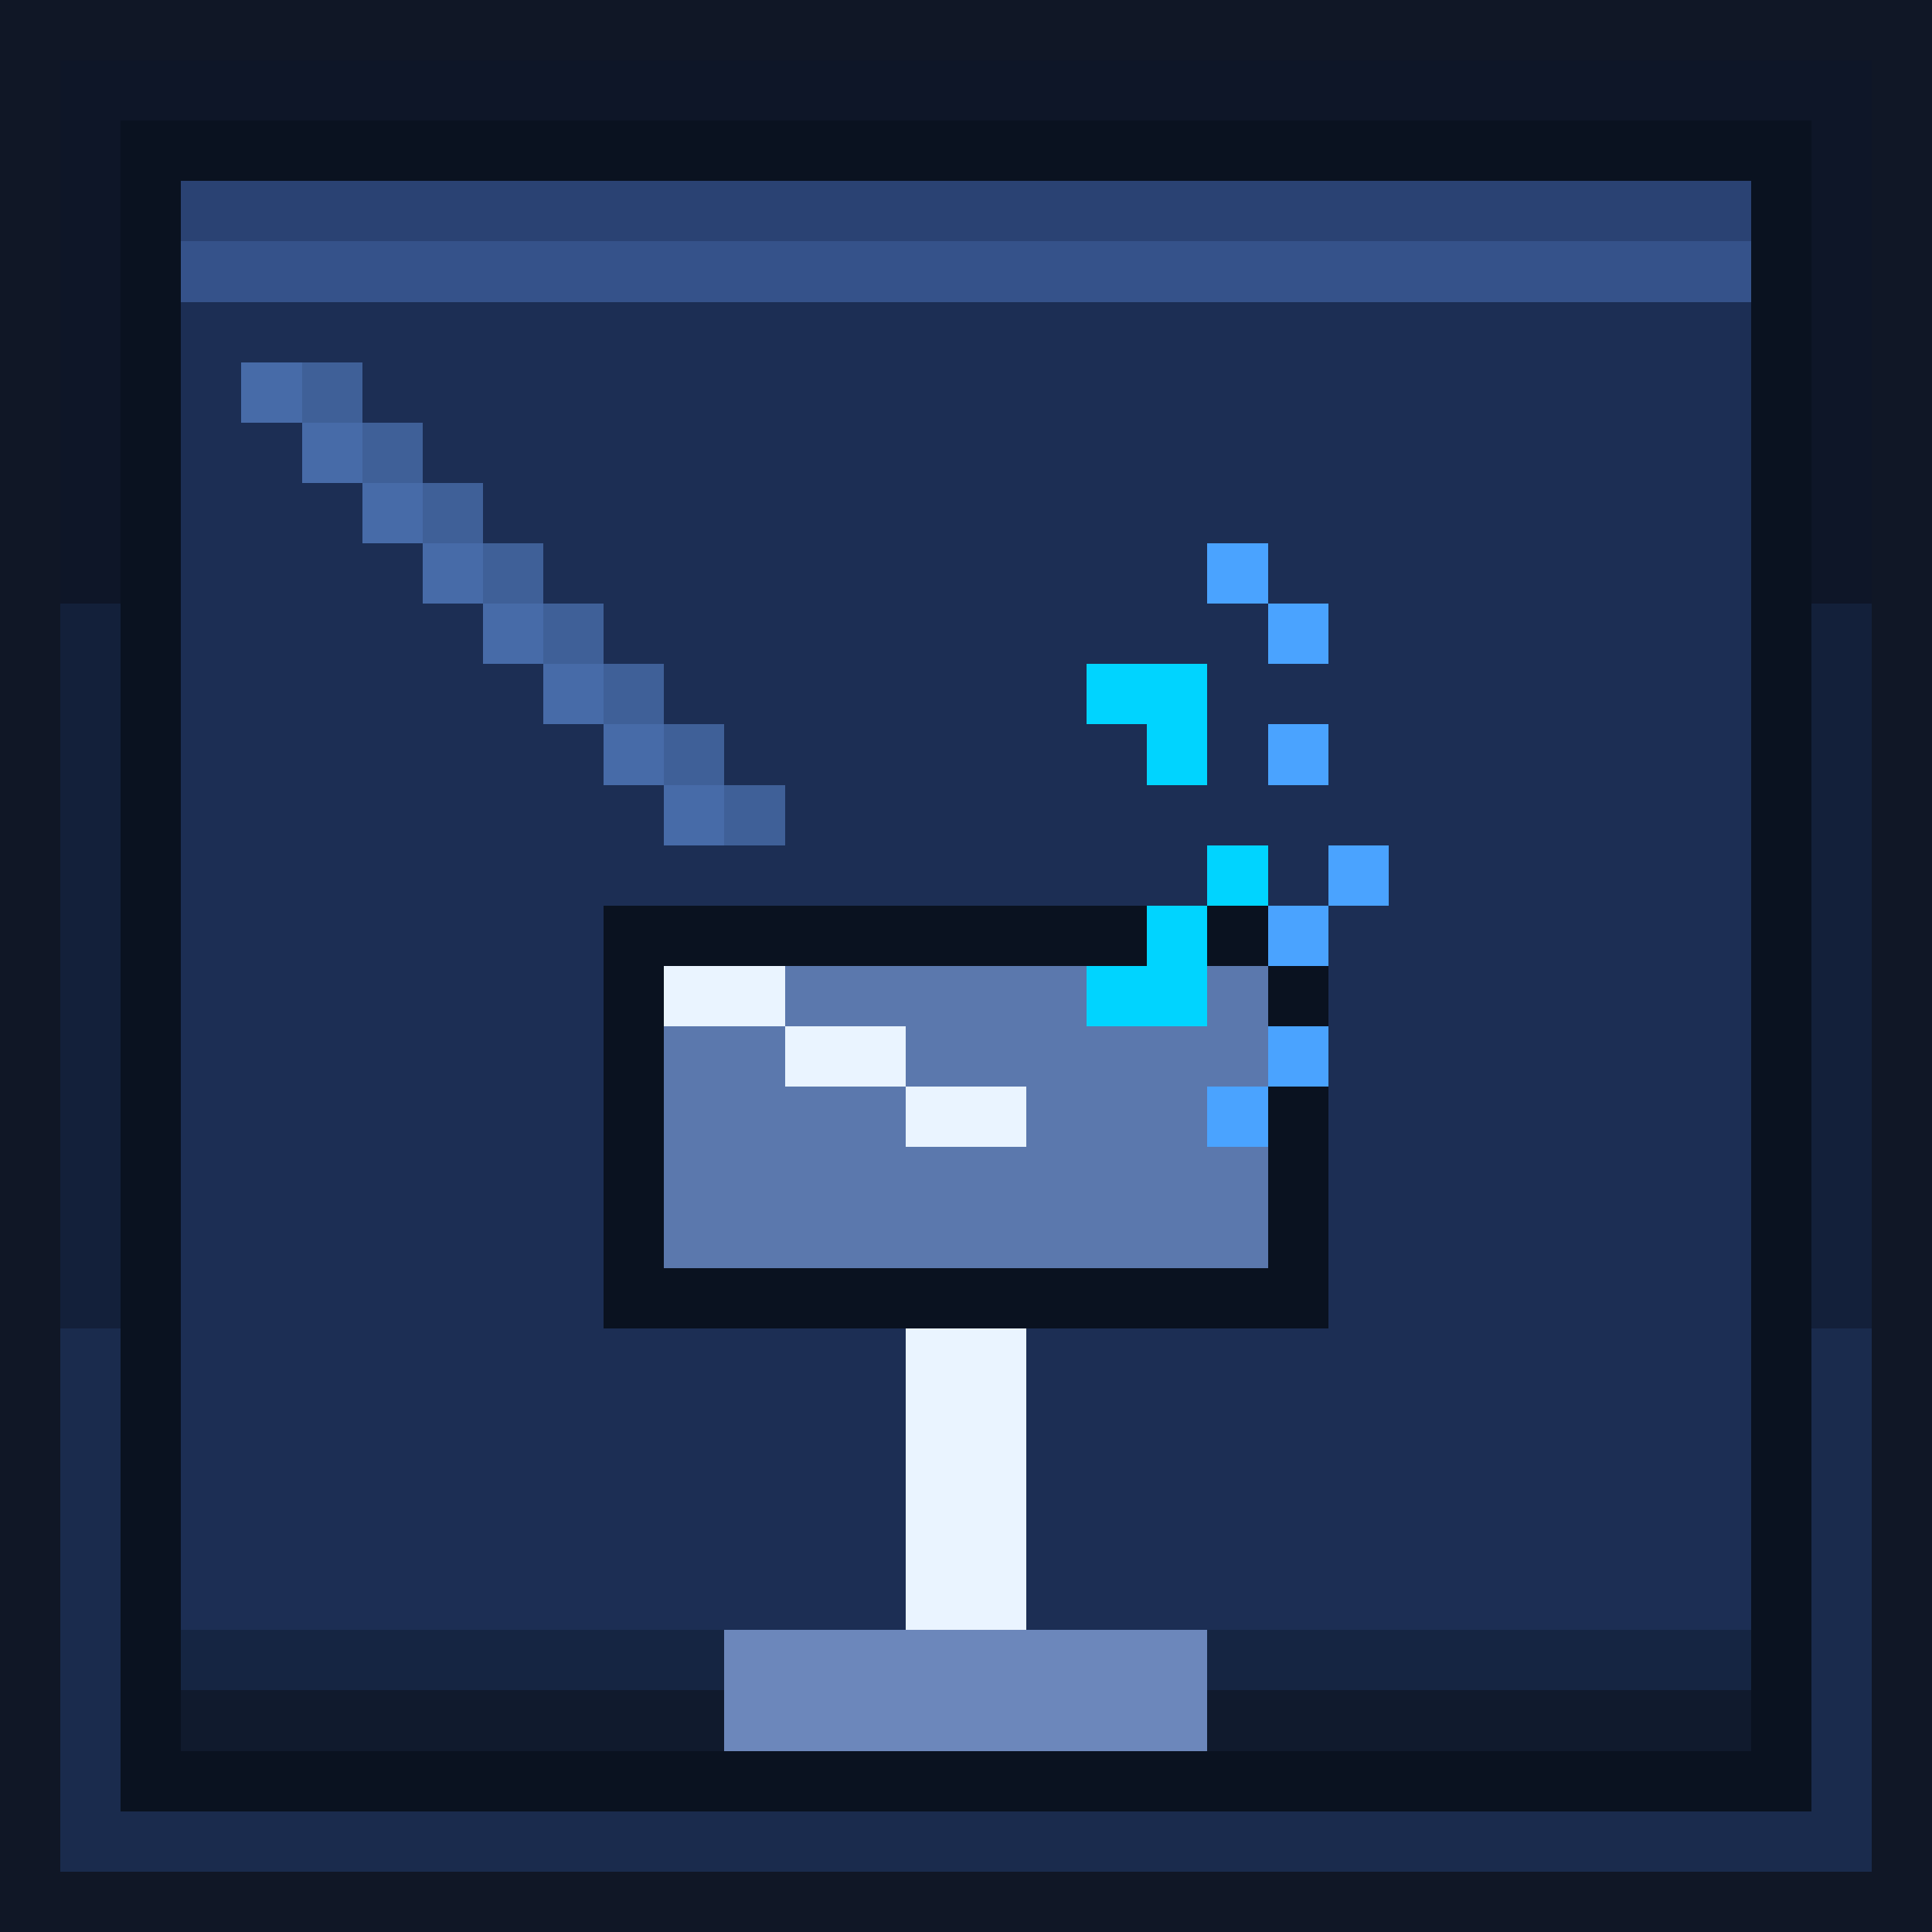
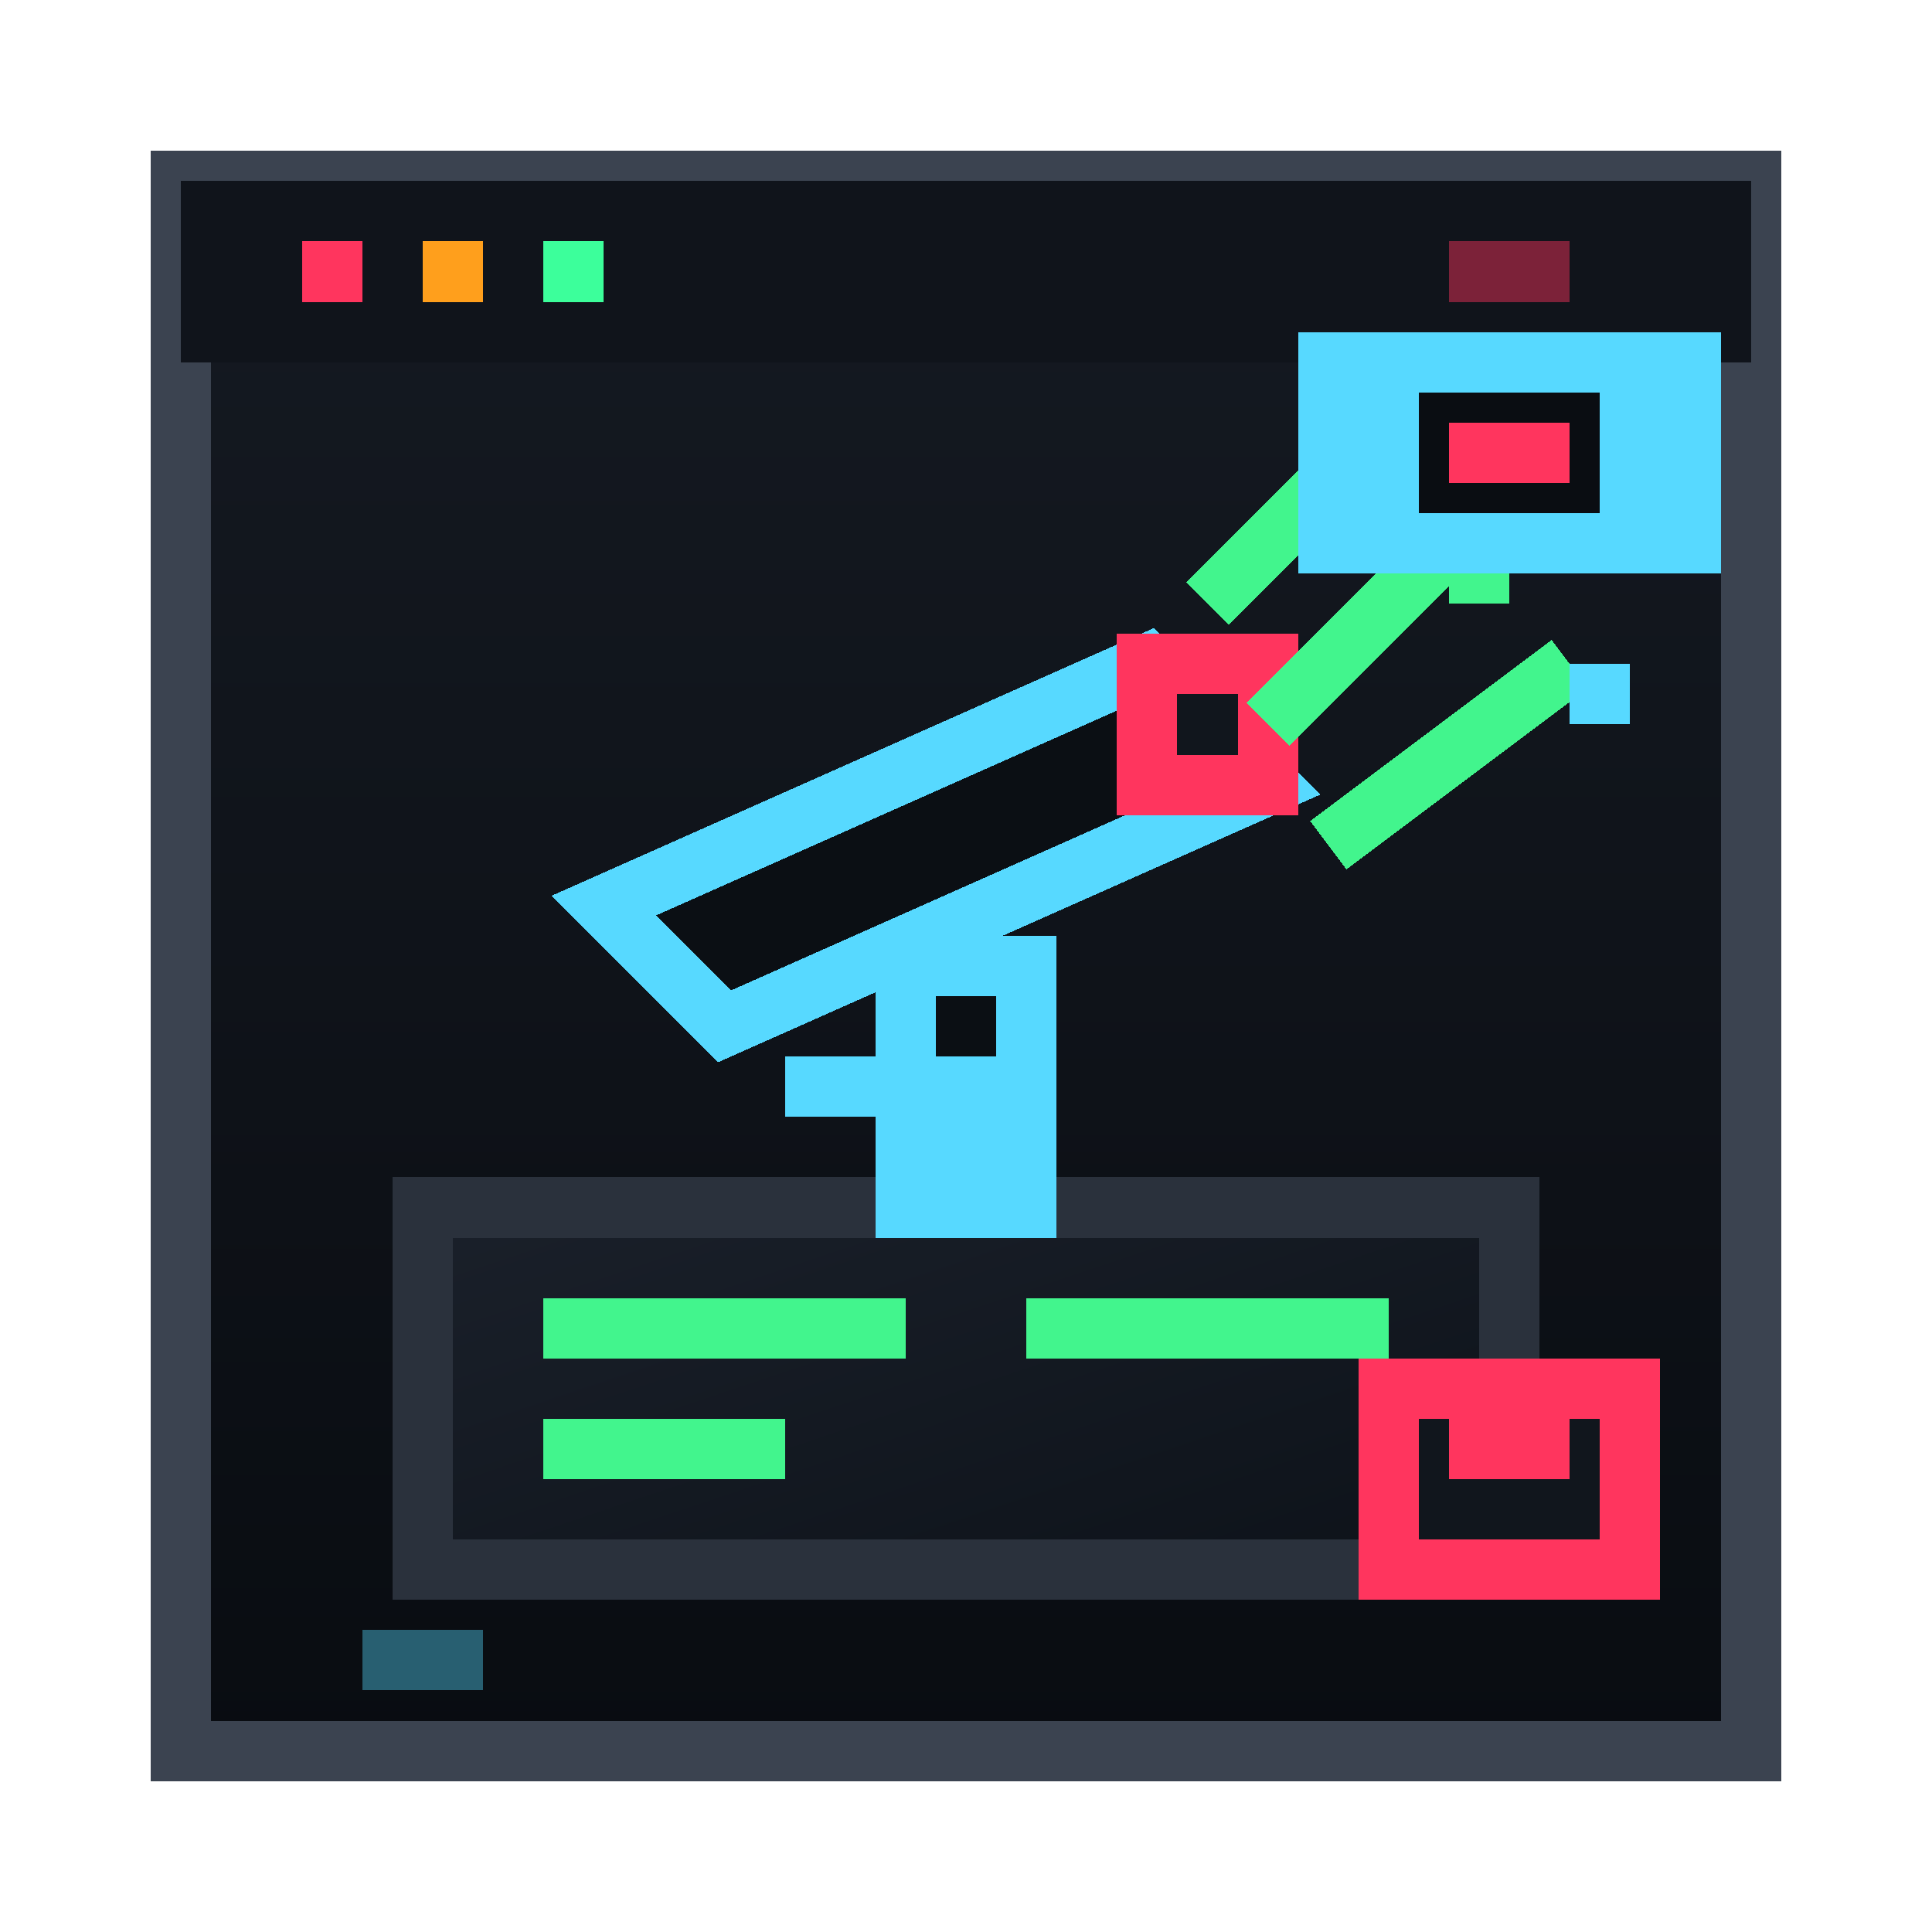
- <svg xmlns="http://www.w3.org/2000/svg" viewBox="0 0 32 32" width="256" height="256" shape-rendering="crispEdges">
-   <rect x="0" y="0" width="32" height="1" fill="#101726" />
-   <rect x="0" y="1" width="1" height="1" fill="#101726" />
-   <rect x="1" y="1" width="30" height="1" fill="#0e1628" />
-   <rect x="31" y="1" width="1" height="1" fill="#101726" />
-   <rect x="0" y="2" width="1" height="1" fill="#101726" />
-   <rect x="1" y="2" width="1" height="1" fill="#0e1628" />
-   <rect x="2" y="2" width="28" height="1" fill="#0a1220" />
-   <rect x="30" y="2" width="1" height="1" fill="#0e1628" />
-   <rect x="31" y="2" width="1" height="1" fill="#101726" />
-   <rect x="0" y="3" width="1" height="1" fill="#101726" />
-   <rect x="1" y="3" width="1" height="1" fill="#0e1628" />
-   <rect x="2" y="3" width="1" height="1" fill="#0a1220" />
-   <rect x="3" y="3" width="26" height="1" fill="#2a4273" />
-   <rect x="29" y="3" width="1" height="1" fill="#0a1220" />
-   <rect x="30" y="3" width="1" height="1" fill="#0e1628" />
-   <rect x="31" y="3" width="1" height="1" fill="#101726" />
-   <rect x="0" y="4" width="1" height="1" fill="#101726" />
-   <rect x="1" y="4" width="1" height="1" fill="#0e1628" />
-   <rect x="2" y="4" width="1" height="1" fill="#0a1220" />
-   <rect x="3" y="4" width="26" height="1" fill="#35528a" />
-   <rect x="29" y="4" width="1" height="1" fill="#0a1220" />
-   <rect x="30" y="4" width="1" height="1" fill="#0e1628" />
-   <rect x="31" y="4" width="1" height="1" fill="#101726" />
-   <rect x="0" y="5" width="1" height="1" fill="#101726" />
-   <rect x="1" y="5" width="1" height="1" fill="#0e1628" />
-   <rect x="2" y="5" width="1" height="1" fill="#0a1220" />
-   <rect x="3" y="5" width="26" height="1" fill="#1c2e54" />
-   <rect x="29" y="5" width="1" height="1" fill="#0a1220" />
-   <rect x="30" y="5" width="1" height="1" fill="#0e1628" />
-   <rect x="31" y="5" width="1" height="1" fill="#101726" />
-   <rect x="0" y="6" width="1" height="1" fill="#101726" />
-   <rect x="1" y="6" width="1" height="1" fill="#0e1628" />
-   <rect x="2" y="6" width="1" height="1" fill="#0a1220" />
-   <rect x="3" y="6" width="1" height="1" fill="#1c2e54" />
-   <rect x="4" y="6" width="1" height="1" fill="#476ba8" />
-   <rect x="5" y="6" width="1" height="1" fill="#3f6098" />
-   <rect x="6" y="6" width="23" height="1" fill="#1c2e54" />
-   <rect x="29" y="6" width="1" height="1" fill="#0a1220" />
-   <rect x="30" y="6" width="1" height="1" fill="#0e1628" />
-   <rect x="31" y="6" width="1" height="1" fill="#101726" />
-   <rect x="0" y="7" width="1" height="1" fill="#101726" />
-   <rect x="1" y="7" width="1" height="1" fill="#0e1628" />
-   <rect x="2" y="7" width="1" height="1" fill="#0a1220" />
-   <rect x="3" y="7" width="2" height="1" fill="#1c2e54" />
-   <rect x="5" y="7" width="1" height="1" fill="#476ba8" />
-   <rect x="6" y="7" width="1" height="1" fill="#3f6098" />
-   <rect x="7" y="7" width="22" height="1" fill="#1c2e54" />
-   <rect x="29" y="7" width="1" height="1" fill="#0a1220" />
-   <rect x="30" y="7" width="1" height="1" fill="#0e1628" />
-   <rect x="31" y="7" width="1" height="1" fill="#101726" />
-   <rect x="0" y="8" width="1" height="1" fill="#101726" />
-   <rect x="1" y="8" width="1" height="1" fill="#0e1628" />
-   <rect x="2" y="8" width="1" height="1" fill="#0a1220" />
-   <rect x="3" y="8" width="3" height="1" fill="#1c2e54" />
-   <rect x="6" y="8" width="1" height="1" fill="#476ba8" />
-   <rect x="7" y="8" width="1" height="1" fill="#3f6098" />
-   <rect x="8" y="8" width="21" height="1" fill="#1c2e54" />
-   <rect x="29" y="8" width="1" height="1" fill="#0a1220" />
-   <rect x="30" y="8" width="1" height="1" fill="#0e1628" />
-   <rect x="31" y="8" width="1" height="1" fill="#101726" />
-   <rect x="0" y="9" width="1" height="1" fill="#101726" />
-   <rect x="1" y="9" width="1" height="1" fill="#0e1628" />
-   <rect x="2" y="9" width="1" height="1" fill="#0a1220" />
-   <rect x="3" y="9" width="4" height="1" fill="#1c2e54" />
-   <rect x="7" y="9" width="1" height="1" fill="#476ba8" />
-   <rect x="8" y="9" width="1" height="1" fill="#3f6098" />
-   <rect x="9" y="9" width="11" height="1" fill="#1c2e54" />
-   <rect x="20" y="9" width="1" height="1" fill="#4aa3ff" />
-   <rect x="21" y="9" width="8" height="1" fill="#1c2e54" />
-   <rect x="29" y="9" width="1" height="1" fill="#0a1220" />
-   <rect x="30" y="9" width="1" height="1" fill="#0e1628" />
-   <rect x="31" y="9" width="1" height="1" fill="#101726" />
-   <rect x="0" y="10" width="1" height="1" fill="#101726" />
-   <rect x="1" y="10" width="1" height="1" fill="#13203a" />
-   <rect x="2" y="10" width="1" height="1" fill="#0a1220" />
-   <rect x="3" y="10" width="5" height="1" fill="#1c2e54" />
-   <rect x="8" y="10" width="1" height="1" fill="#476ba8" />
-   <rect x="9" y="10" width="1" height="1" fill="#3f6098" />
-   <rect x="10" y="10" width="11" height="1" fill="#1c2e54" />
-   <rect x="21" y="10" width="1" height="1" fill="#4aa3ff" />
-   <rect x="22" y="10" width="7" height="1" fill="#1c2e54" />
-   <rect x="29" y="10" width="1" height="1" fill="#0a1220" />
-   <rect x="30" y="10" width="1" height="1" fill="#13203a" />
-   <rect x="31" y="10" width="1" height="1" fill="#101726" />
-   <rect x="0" y="11" width="1" height="1" fill="#101726" />
-   <rect x="1" y="11" width="1" height="1" fill="#13203a" />
-   <rect x="2" y="11" width="1" height="1" fill="#0a1220" />
-   <rect x="3" y="11" width="6" height="1" fill="#1c2e54" />
-   <rect x="9" y="11" width="1" height="1" fill="#476ba8" />
-   <rect x="10" y="11" width="1" height="1" fill="#3f6098" />
-   <rect x="11" y="11" width="7" height="1" fill="#1c2e54" />
-   <rect x="18" y="11" width="2" height="1" fill="#00d4ff" />
-   <rect x="20" y="11" width="9" height="1" fill="#1c2e54" />
-   <rect x="29" y="11" width="1" height="1" fill="#0a1220" />
-   <rect x="30" y="11" width="1" height="1" fill="#13203a" />
-   <rect x="31" y="11" width="1" height="1" fill="#101726" />
-   <rect x="0" y="12" width="1" height="1" fill="#101726" />
-   <rect x="1" y="12" width="1" height="1" fill="#13203a" />
-   <rect x="2" y="12" width="1" height="1" fill="#0a1220" />
-   <rect x="3" y="12" width="7" height="1" fill="#1c2e54" />
-   <rect x="10" y="12" width="1" height="1" fill="#476ba8" />
-   <rect x="11" y="12" width="1" height="1" fill="#3f6098" />
-   <rect x="12" y="12" width="7" height="1" fill="#1c2e54" />
-   <rect x="19" y="12" width="1" height="1" fill="#00d4ff" />
-   <rect x="20" y="12" width="1" height="1" fill="#1c2e54" />
-   <rect x="21" y="12" width="1" height="1" fill="#4aa3ff" />
-   <rect x="22" y="12" width="7" height="1" fill="#1c2e54" />
-   <rect x="29" y="12" width="1" height="1" fill="#0a1220" />
-   <rect x="30" y="12" width="1" height="1" fill="#13203a" />
-   <rect x="31" y="12" width="1" height="1" fill="#101726" />
-   <rect x="0" y="13" width="1" height="1" fill="#101726" />
-   <rect x="1" y="13" width="1" height="1" fill="#13203a" />
-   <rect x="2" y="13" width="1" height="1" fill="#0a1220" />
-   <rect x="3" y="13" width="8" height="1" fill="#1c2e54" />
-   <rect x="11" y="13" width="1" height="1" fill="#476ba8" />
-   <rect x="12" y="13" width="1" height="1" fill="#3f6098" />
-   <rect x="13" y="13" width="16" height="1" fill="#1c2e54" />
-   <rect x="29" y="13" width="1" height="1" fill="#0a1220" />
-   <rect x="30" y="13" width="1" height="1" fill="#13203a" />
-   <rect x="31" y="13" width="1" height="1" fill="#101726" />
-   <rect x="0" y="14" width="1" height="1" fill="#101726" />
-   <rect x="1" y="14" width="1" height="1" fill="#13203a" />
-   <rect x="2" y="14" width="1" height="1" fill="#0a1220" />
-   <rect x="3" y="14" width="17" height="1" fill="#1c2e54" />
-   <rect x="20" y="14" width="1" height="1" fill="#00d4ff" />
-   <rect x="21" y="14" width="1" height="1" fill="#1c2e54" />
-   <rect x="22" y="14" width="1" height="1" fill="#4aa3ff" />
-   <rect x="23" y="14" width="6" height="1" fill="#1c2e54" />
-   <rect x="29" y="14" width="1" height="1" fill="#0a1220" />
-   <rect x="30" y="14" width="1" height="1" fill="#13203a" />
-   <rect x="31" y="14" width="1" height="1" fill="#101726" />
-   <rect x="0" y="15" width="1" height="1" fill="#101726" />
-   <rect x="1" y="15" width="1" height="1" fill="#13203a" />
-   <rect x="2" y="15" width="1" height="1" fill="#0a1220" />
-   <rect x="3" y="15" width="7" height="1" fill="#1c2e54" />
-   <rect x="10" y="15" width="9" height="1" fill="#0a1220" />
-   <rect x="19" y="15" width="1" height="1" fill="#00d4ff" />
-   <rect x="20" y="15" width="1" height="1" fill="#0a1220" />
-   <rect x="21" y="15" width="1" height="1" fill="#4aa3ff" />
-   <rect x="22" y="15" width="7" height="1" fill="#1c2e54" />
-   <rect x="29" y="15" width="1" height="1" fill="#0a1220" />
-   <rect x="30" y="15" width="1" height="1" fill="#13203a" />
-   <rect x="31" y="15" width="1" height="1" fill="#101726" />
-   <rect x="0" y="16" width="1" height="1" fill="#101726" />
-   <rect x="1" y="16" width="1" height="1" fill="#13203a" />
-   <rect x="2" y="16" width="1" height="1" fill="#0a1220" />
-   <rect x="3" y="16" width="7" height="1" fill="#1c2e54" />
-   <rect x="10" y="16" width="1" height="1" fill="#0a1220" />
-   <rect x="11" y="16" width="2" height="1" fill="#eaf4ff" />
-   <rect x="13" y="16" width="5" height="1" fill="#5b78ad" />
-   <rect x="18" y="16" width="2" height="1" fill="#00d4ff" />
-   <rect x="20" y="16" width="1" height="1" fill="#5b78ad" />
-   <rect x="21" y="16" width="1" height="1" fill="#0a1220" />
-   <rect x="22" y="16" width="7" height="1" fill="#1c2e54" />
-   <rect x="29" y="16" width="1" height="1" fill="#0a1220" />
-   <rect x="30" y="16" width="1" height="1" fill="#13203a" />
-   <rect x="31" y="16" width="1" height="1" fill="#101726" />
-   <rect x="0" y="17" width="1" height="1" fill="#101726" />
-   <rect x="1" y="17" width="1" height="1" fill="#13203a" />
-   <rect x="2" y="17" width="1" height="1" fill="#0a1220" />
-   <rect x="3" y="17" width="7" height="1" fill="#1c2e54" />
-   <rect x="10" y="17" width="1" height="1" fill="#0a1220" />
-   <rect x="11" y="17" width="2" height="1" fill="#5b78ad" />
-   <rect x="13" y="17" width="2" height="1" fill="#eaf4ff" />
-   <rect x="15" y="17" width="6" height="1" fill="#5b78ad" />
-   <rect x="21" y="17" width="1" height="1" fill="#4aa3ff" />
-   <rect x="22" y="17" width="7" height="1" fill="#1c2e54" />
-   <rect x="29" y="17" width="1" height="1" fill="#0a1220" />
-   <rect x="30" y="17" width="1" height="1" fill="#13203a" />
-   <rect x="31" y="17" width="1" height="1" fill="#101726" />
-   <rect x="0" y="18" width="1" height="1" fill="#101726" />
-   <rect x="1" y="18" width="1" height="1" fill="#13203a" />
-   <rect x="2" y="18" width="1" height="1" fill="#0a1220" />
-   <rect x="3" y="18" width="7" height="1" fill="#1c2e54" />
-   <rect x="10" y="18" width="1" height="1" fill="#0a1220" />
-   <rect x="11" y="18" width="4" height="1" fill="#5b78ad" />
-   <rect x="15" y="18" width="2" height="1" fill="#eaf4ff" />
-   <rect x="17" y="18" width="3" height="1" fill="#5b78ad" />
-   <rect x="20" y="18" width="1" height="1" fill="#4aa3ff" />
-   <rect x="21" y="18" width="1" height="1" fill="#0a1220" />
-   <rect x="22" y="18" width="7" height="1" fill="#1c2e54" />
-   <rect x="29" y="18" width="1" height="1" fill="#0a1220" />
-   <rect x="30" y="18" width="1" height="1" fill="#13203a" />
-   <rect x="31" y="18" width="1" height="1" fill="#101726" />
-   <rect x="0" y="19" width="1" height="1" fill="#101726" />
-   <rect x="1" y="19" width="1" height="1" fill="#13203a" />
-   <rect x="2" y="19" width="1" height="1" fill="#0a1220" />
-   <rect x="3" y="19" width="7" height="1" fill="#1c2e54" />
-   <rect x="10" y="19" width="1" height="1" fill="#0a1220" />
-   <rect x="11" y="19" width="10" height="1" fill="#5b78ad" />
-   <rect x="21" y="19" width="1" height="1" fill="#0a1220" />
-   <rect x="22" y="19" width="7" height="1" fill="#1c2e54" />
-   <rect x="29" y="19" width="1" height="1" fill="#0a1220" />
-   <rect x="30" y="19" width="1" height="1" fill="#13203a" />
-   <rect x="31" y="19" width="1" height="1" fill="#101726" />
-   <rect x="0" y="20" width="1" height="1" fill="#101726" />
-   <rect x="1" y="20" width="1" height="1" fill="#13203a" />
-   <rect x="2" y="20" width="1" height="1" fill="#0a1220" />
-   <rect x="3" y="20" width="7" height="1" fill="#1c2e54" />
-   <rect x="10" y="20" width="1" height="1" fill="#0a1220" />
-   <rect x="11" y="20" width="10" height="1" fill="#5b78ad" />
-   <rect x="21" y="20" width="1" height="1" fill="#0a1220" />
-   <rect x="22" y="20" width="7" height="1" fill="#1c2e54" />
-   <rect x="29" y="20" width="1" height="1" fill="#0a1220" />
-   <rect x="30" y="20" width="1" height="1" fill="#13203a" />
-   <rect x="31" y="20" width="1" height="1" fill="#101726" />
-   <rect x="0" y="21" width="1" height="1" fill="#101726" />
-   <rect x="1" y="21" width="1" height="1" fill="#13203a" />
-   <rect x="2" y="21" width="1" height="1" fill="#0a1220" />
-   <rect x="3" y="21" width="7" height="1" fill="#1c2e54" />
-   <rect x="10" y="21" width="12" height="1" fill="#0a1220" />
-   <rect x="22" y="21" width="7" height="1" fill="#1c2e54" />
-   <rect x="29" y="21" width="1" height="1" fill="#0a1220" />
-   <rect x="30" y="21" width="1" height="1" fill="#13203a" />
-   <rect x="31" y="21" width="1" height="1" fill="#101726" />
-   <rect x="0" y="22" width="1" height="1" fill="#101726" />
-   <rect x="1" y="22" width="1" height="1" fill="#1a2b4d" />
-   <rect x="2" y="22" width="1" height="1" fill="#0a1220" />
-   <rect x="3" y="22" width="12" height="1" fill="#1c2e54" />
-   <rect x="15" y="22" width="2" height="1" fill="#eaf4ff" />
-   <rect x="17" y="22" width="12" height="1" fill="#1c2e54" />
-   <rect x="29" y="22" width="1" height="1" fill="#0a1220" />
-   <rect x="30" y="22" width="1" height="1" fill="#1a2b4d" />
-   <rect x="31" y="22" width="1" height="1" fill="#101726" />
-   <rect x="0" y="23" width="1" height="1" fill="#101726" />
-   <rect x="1" y="23" width="1" height="1" fill="#1a2b4d" />
-   <rect x="2" y="23" width="1" height="1" fill="#0a1220" />
-   <rect x="3" y="23" width="12" height="1" fill="#1c2e54" />
-   <rect x="15" y="23" width="2" height="1" fill="#eaf4ff" />
-   <rect x="17" y="23" width="12" height="1" fill="#1c2e54" />
-   <rect x="29" y="23" width="1" height="1" fill="#0a1220" />
-   <rect x="30" y="23" width="1" height="1" fill="#1a2b4d" />
-   <rect x="31" y="23" width="1" height="1" fill="#101726" />
-   <rect x="0" y="24" width="1" height="1" fill="#101726" />
-   <rect x="1" y="24" width="1" height="1" fill="#1a2b4d" />
-   <rect x="2" y="24" width="1" height="1" fill="#0a1220" />
-   <rect x="3" y="24" width="12" height="1" fill="#1c2e54" />
-   <rect x="15" y="24" width="2" height="1" fill="#eaf4ff" />
-   <rect x="17" y="24" width="12" height="1" fill="#1c2e54" />
-   <rect x="29" y="24" width="1" height="1" fill="#0a1220" />
-   <rect x="30" y="24" width="1" height="1" fill="#1a2b4d" />
-   <rect x="31" y="24" width="1" height="1" fill="#101726" />
-   <rect x="0" y="25" width="1" height="1" fill="#101726" />
-   <rect x="1" y="25" width="1" height="1" fill="#1a2b4d" />
-   <rect x="2" y="25" width="1" height="1" fill="#0a1220" />
-   <rect x="3" y="25" width="12" height="1" fill="#1c2e54" />
-   <rect x="15" y="25" width="2" height="1" fill="#eaf4ff" />
-   <rect x="17" y="25" width="12" height="1" fill="#1c2e54" />
-   <rect x="29" y="25" width="1" height="1" fill="#0a1220" />
-   <rect x="30" y="25" width="1" height="1" fill="#1a2b4d" />
-   <rect x="31" y="25" width="1" height="1" fill="#101726" />
-   <rect x="0" y="26" width="1" height="1" fill="#101726" />
-   <rect x="1" y="26" width="1" height="1" fill="#1a2b4d" />
-   <rect x="2" y="26" width="1" height="1" fill="#0a1220" />
-   <rect x="3" y="26" width="12" height="1" fill="#1c2e54" />
-   <rect x="15" y="26" width="2" height="1" fill="#eaf4ff" />
-   <rect x="17" y="26" width="12" height="1" fill="#1c2e54" />
-   <rect x="29" y="26" width="1" height="1" fill="#0a1220" />
-   <rect x="30" y="26" width="1" height="1" fill="#1a2b4d" />
-   <rect x="31" y="26" width="1" height="1" fill="#101726" />
-   <rect x="0" y="27" width="1" height="1" fill="#101726" />
-   <rect x="1" y="27" width="1" height="1" fill="#1a2b4d" />
-   <rect x="2" y="27" width="1" height="1" fill="#0a1220" />
-   <rect x="3" y="27" width="9" height="1" fill="#152542" />
-   <rect x="12" y="27" width="8" height="1" fill="#6c87bb" />
-   <rect x="20" y="27" width="9" height="1" fill="#152542" />
-   <rect x="29" y="27" width="1" height="1" fill="#0a1220" />
-   <rect x="30" y="27" width="1" height="1" fill="#1a2b4d" />
-   <rect x="31" y="27" width="1" height="1" fill="#101726" />
-   <rect x="0" y="28" width="1" height="1" fill="#101726" />
-   <rect x="1" y="28" width="1" height="1" fill="#1a2b4d" />
-   <rect x="2" y="28" width="1" height="1" fill="#0a1220" />
-   <rect x="3" y="28" width="9" height="1" fill="#101a2d" />
-   <rect x="12" y="28" width="8" height="1" fill="#6c87bb" />
-   <rect x="20" y="28" width="9" height="1" fill="#101a2d" />
-   <rect x="29" y="28" width="1" height="1" fill="#0a1220" />
-   <rect x="30" y="28" width="1" height="1" fill="#1a2b4d" />
-   <rect x="31" y="28" width="1" height="1" fill="#101726" />
-   <rect x="0" y="29" width="1" height="1" fill="#101726" />
-   <rect x="1" y="29" width="1" height="1" fill="#1a2b4d" />
-   <rect x="2" y="29" width="28" height="1" fill="#0a1220" />
-   <rect x="30" y="29" width="1" height="1" fill="#1a2b4d" />
-   <rect x="31" y="29" width="1" height="1" fill="#101726" />
-   <rect x="0" y="30" width="1" height="1" fill="#101726" />
-   <rect x="1" y="30" width="30" height="1" fill="#1a2b4d" />
-   <rect x="31" y="30" width="1" height="1" fill="#101726" />
-   <rect x="0" y="31" width="32" height="1" fill="#101726" />
+ <svg xmlns="http://www.w3.org/2000/svg" viewBox="0 0 32 32" fill="none" shape-rendering="crispEdges">
+   <defs>
+     <linearGradient id="bg" x1="0" y1="0" x2="0" y2="1">
+       <stop offset="0" stop-color="#151a22" />
+       <stop offset="1" stop-color="#090c11" />
+     </linearGradient>
+     <linearGradient id="panel" x1="0" y1="0" x2="1" y2="1">
+       <stop offset="0" stop-color="#1a202a" />
+       <stop offset="1" stop-color="#0d1219" />
+     </linearGradient>
+   </defs>
+   <rect x="3" y="3" width="26" height="26" fill="url(#bg)" stroke="#3b4350" stroke-width="1" />
+   <rect x="3" y="3" width="26" height="3" fill="#10141b" />
+   <rect x="5" y="4" width="1" height="1" fill="#ff355e" />
+   <rect x="7" y="4" width="1" height="1" fill="#ff9f1c" />
+   <rect x="9" y="4" width="1" height="1" fill="#3cff9b" />
+   <rect x="7" y="20" width="18" height="6" fill="url(#panel)" stroke="#2a313c" stroke-width="1" />
+   <path d="M9 22H15M9 24H13M17 22H23" stroke="#42f58d" stroke-width="1" />
+   <rect x="15" y="16" width="2" height="4" fill="#0b0f14" stroke="#57d9ff" stroke-width="1" />
+   <path d="M10 15L19 11L21 13L12 17L10 15Z" fill="#0b0f14" stroke="#57d9ff" stroke-width="1" />
+   <rect x="19" y="11" width="2" height="2" fill="#11161d" stroke="#ff355e" stroke-width="1" />
+   <path d="M21 12L24 9M22 14L26 11M20 10L22 8" stroke="#42f58d" stroke-width="1" />
+   <rect x="24" y="9" width="1" height="1" fill="#42f58d" />
+   <rect x="26" y="11" width="1" height="1" fill="#57d9ff" />
+   <rect x="22" y="8" width="1" height="1" fill="#42f58d" />
+   <rect x="23" y="6" width="4" height="3" fill="#0a0d12" stroke="#57d9ff" stroke-width="1" />
+   <rect x="22" y="6" width="1" height="3" fill="#11161d" stroke="#57d9ff" stroke-width="1" />
+   <rect x="27" y="6" width="1" height="3" fill="#11161d" stroke="#57d9ff" stroke-width="1" />
+   <rect x="24" y="7" width="2" height="1" fill="#ff355e" />
+   <path d="M16 20V18H13" stroke="#57d9ff" stroke-width="1" />
+   <rect x="23" y="23" width="4" height="3" fill="#11161d" stroke="#ff355e" stroke-width="1" />
+   <path d="M24 24H26" stroke="#ff355e" stroke-width="1" />
+   <rect x="24" y="4" width="2" height="1" fill="#ff355e" fill-opacity="0.45" />
+   <rect x="6" y="27" width="2" height="1" fill="#57d9ff" fill-opacity="0.4" />
</svg>
